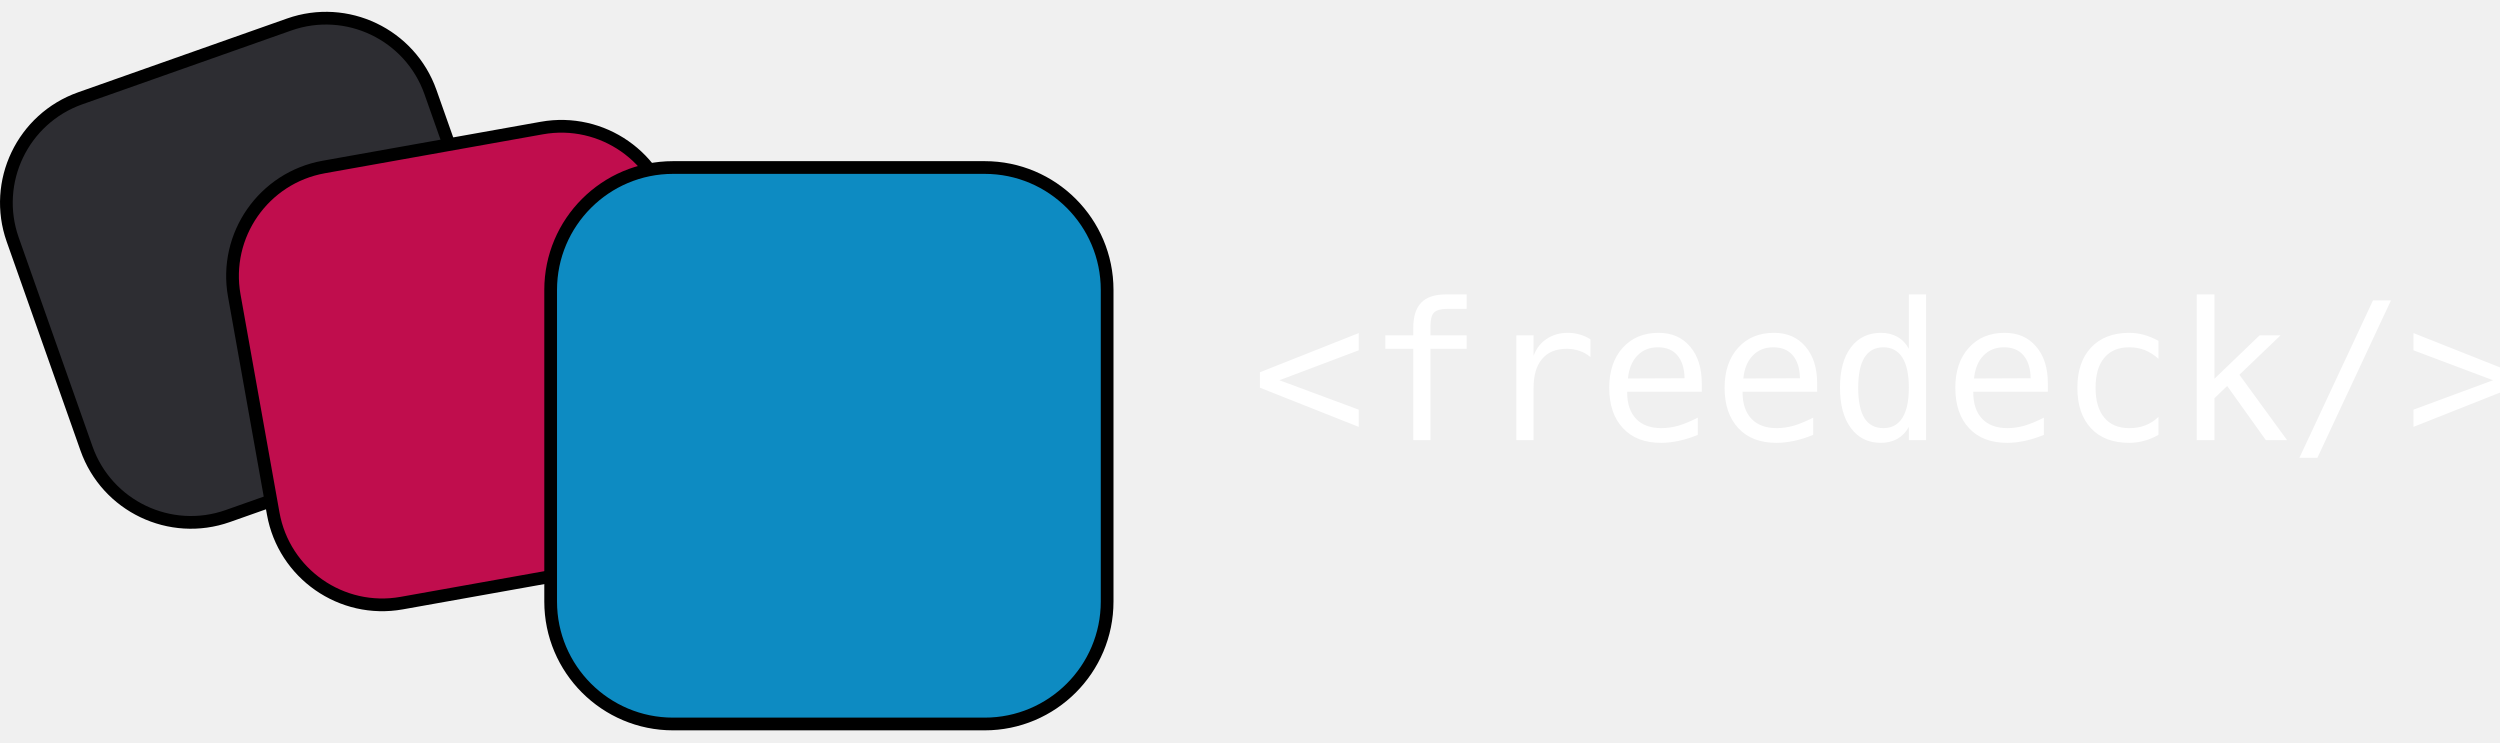
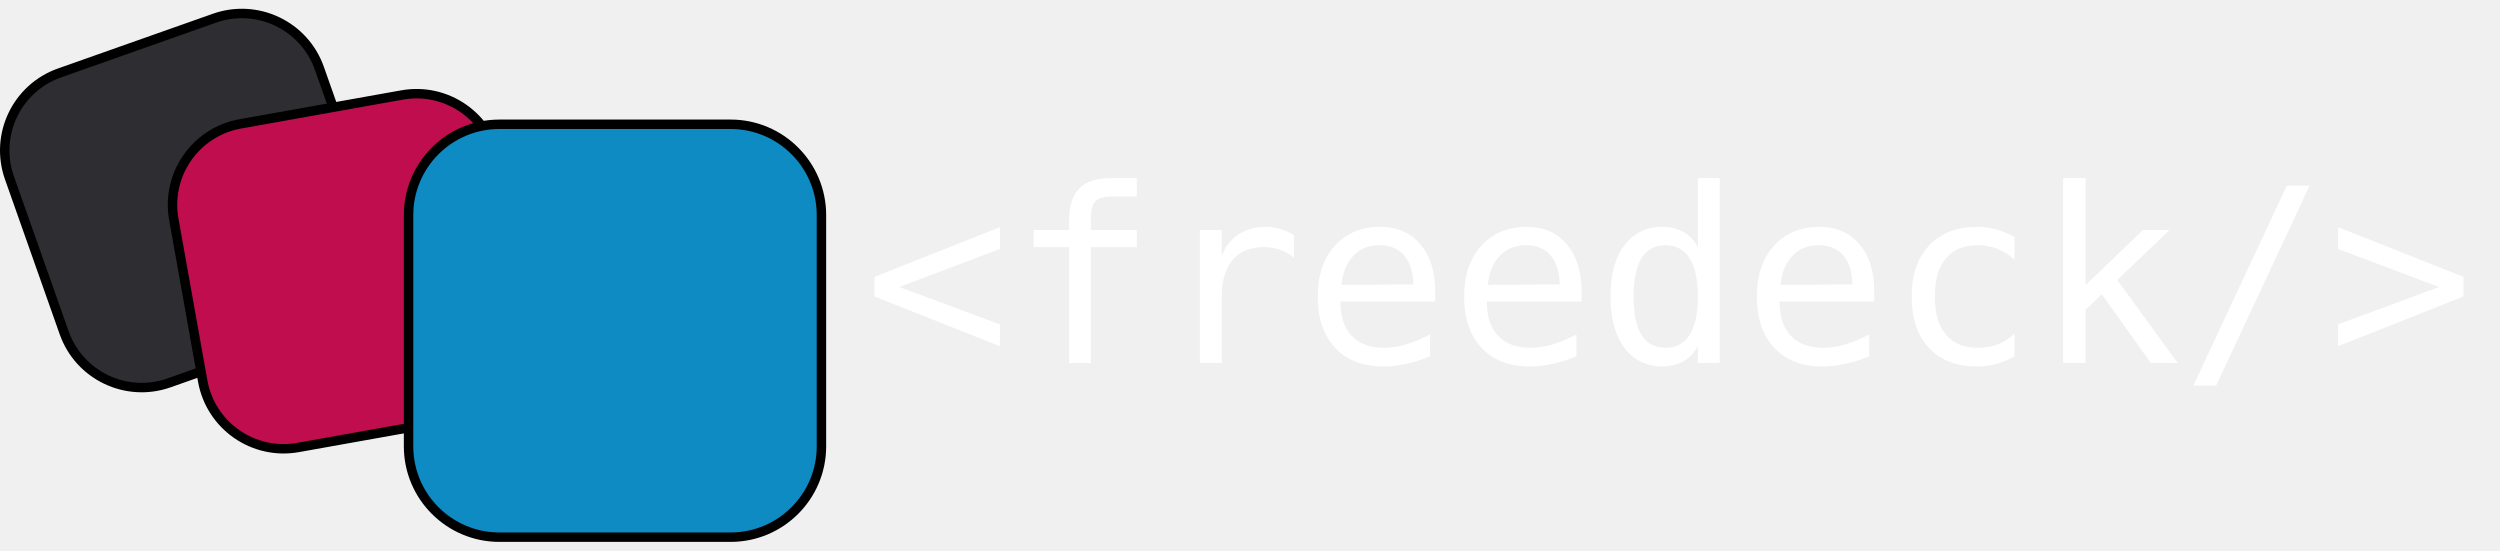
- <svg xmlns="http://www.w3.org/2000/svg" width="100%" height="100%" viewBox="0 0 2358 700" version="1.1" xml:space="preserve" style="fill-rule:evenodd;clip-rule:evenodd;stroke-linecap:round;stroke-linejoin:round;stroke-miterlimit:1.5;">
-   <g transform="matrix(2.12847,0,0,2.12847,-552.62,-5721.66)">
-     <g transform="matrix(1.545,-1.545,1.545,1.545,-2104.33,1430.6)">
-       <g transform="matrix(0.203178,0.0971132,-0.0971132,0.203178,303.023,1122.63)">
-         <path d="M653,299.75C653,244.696 608.304,200 553.25,200L353.75,200C298.696,200 254,244.696 254,299.75L254,499.25C254,554.304 298.696,599 353.75,599L553.25,599C608.304,599 653,554.304 653,499.25L653,299.75Z" style="fill:rgb(45,45,50);stroke:black;stroke-width:11.46px;" />
-       </g>
-       <g transform="matrix(0.184757,0.128752,-0.128752,0.184757,340.944,1159.9)">
-         <path d="M653,299.75C653,244.696 608.304,200 553.25,200L353.75,200C298.696,200 254,244.696 254,299.75L254,499.25C254,554.304 298.696,599 353.75,599L553.25,599C608.304,599 653,554.304 653,499.25L653,299.75Z" style="fill:rgb(192,13,77);stroke:black;stroke-width:11.46px;" />
-       </g>
-       <g transform="matrix(0.20001,0.20001,-0.20001,0.20001,402.206,1184.2)">
-         <path d="M653,287.78C653,239.333 613.667,200 565.22,200L341.78,200C293.333,200 254,239.333 254,287.78L254,511.22C254,559.667 293.333,599 341.78,599L565.22,599C613.667,599 653,559.667 653,511.22L653,287.78Z" style="fill:rgb(13,139,194);stroke:black;stroke-width:9.12px;" />
-       </g>
+ <svg xmlns="http://www.w3.org/2000/svg" width="100%" height="100%" viewBox="0 0 3178 700" version="1.1" xml:space="preserve" style="fill-rule:evenodd;clip-rule:evenodd;stroke-linecap:round;stroke-linejoin:round;stroke-miterlimit:1.5;">
+   <g transform="matrix(3.28848,-3.28848,3.28848,3.28848,-5031.63,-2676.68)">
+     <g transform="matrix(0.203178,0.0971132,-0.0971132,0.203178,303.023,1122.63)">
+       <path d="M653,299.75C653,244.696 608.304,200 553.25,200L353.75,200C298.696,200 254,244.696 254,299.75L254,499.25C254,554.304 298.696,599 353.75,599L553.25,599C608.304,599 653,554.304 653,499.25L653,299.75Z" style="fill:rgb(45,45,50);stroke:black;stroke-width:11.46px;" />
    </g>
-     <g transform="matrix(7.07533,0,0,7.07533,-13004.8,-8841.19)">
-       <g transform="matrix(12,0,0,12,2032.34,1657.07)">
-             </g>
-       <text x="1953.14px" y="1657.08px" style="font-family:'JetBrainsMonoNF-Regular', 'JetBrainsMono Nerd Font', monospace;font-size:12px;fill:white;">&lt;freedeck/&gt;</text>
+     <g transform="matrix(0.184757,0.128752,-0.128752,0.184757,340.944,1159.9)">
+       <path d="M653,299.75C653,244.696 608.304,200 553.25,200L353.75,200C298.696,200 254,244.696 254,299.75L254,499.25C254,554.304 298.696,599 353.75,599L553.25,599C608.304,599 653,554.304 653,499.25L653,299.75Z" style="fill:rgb(192,13,77);stroke:black;stroke-width:11.46px;" />
+     </g>
+     <g transform="matrix(0.20001,0.20001,-0.20001,0.20001,402.206,1184.2)">
+       <path d="M653,287.78C653,239.333 613.667,200 565.22,200L341.78,200C293.333,200 254,239.333 254,287.78L254,511.22C254,559.667 293.333,599 341.78,599L565.22,599C613.667,599 653,559.667 653,511.22L653,287.78Z" style="fill:rgb(13,139,194);stroke:black;stroke-width:9.12px;" />
    </g>
  </g>
+   <g transform="matrix(25.7525,0,0,25.7525,-49199.8,-42212.5)">
+     <g transform="matrix(12,0,0,12,2032.34,1657.07)">
+         </g>
+     <text x="1953.14px" y="1657.08px" style="font-family:'JetBrainsMonoNF-Regular', 'JetBrainsMono Nerd Font', monospace;font-size:12px;fill:white;">&lt;freedeck/&gt;</text>
+   </g>
</svg>
